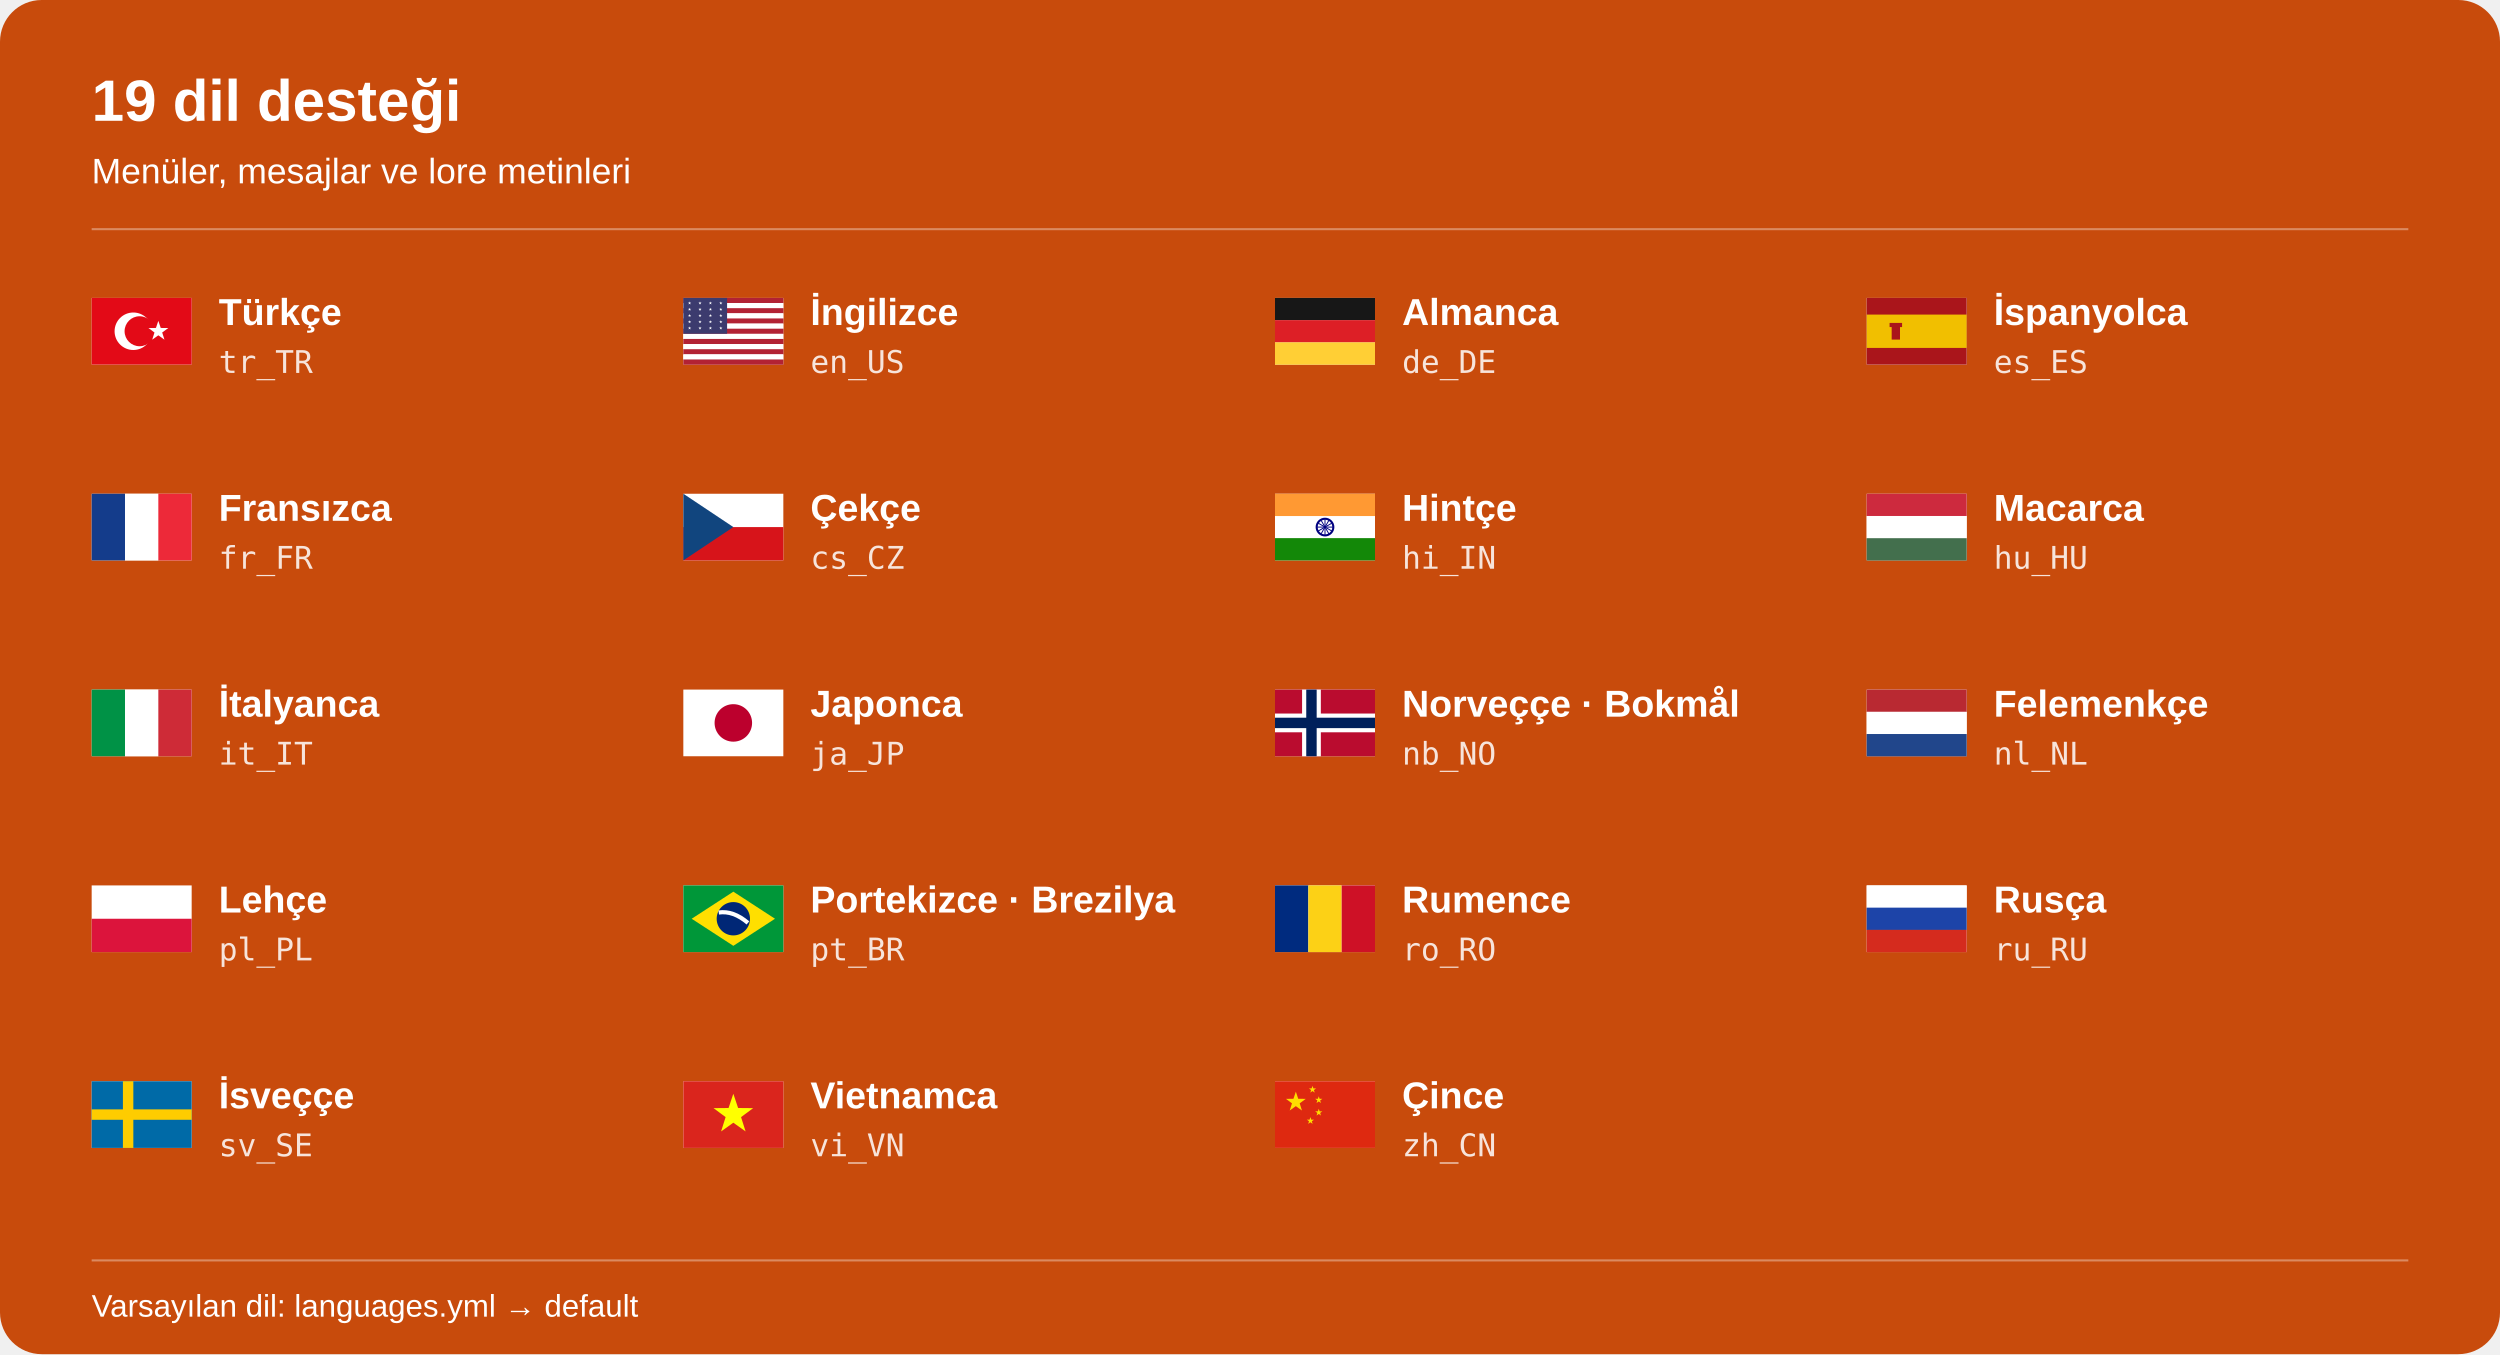
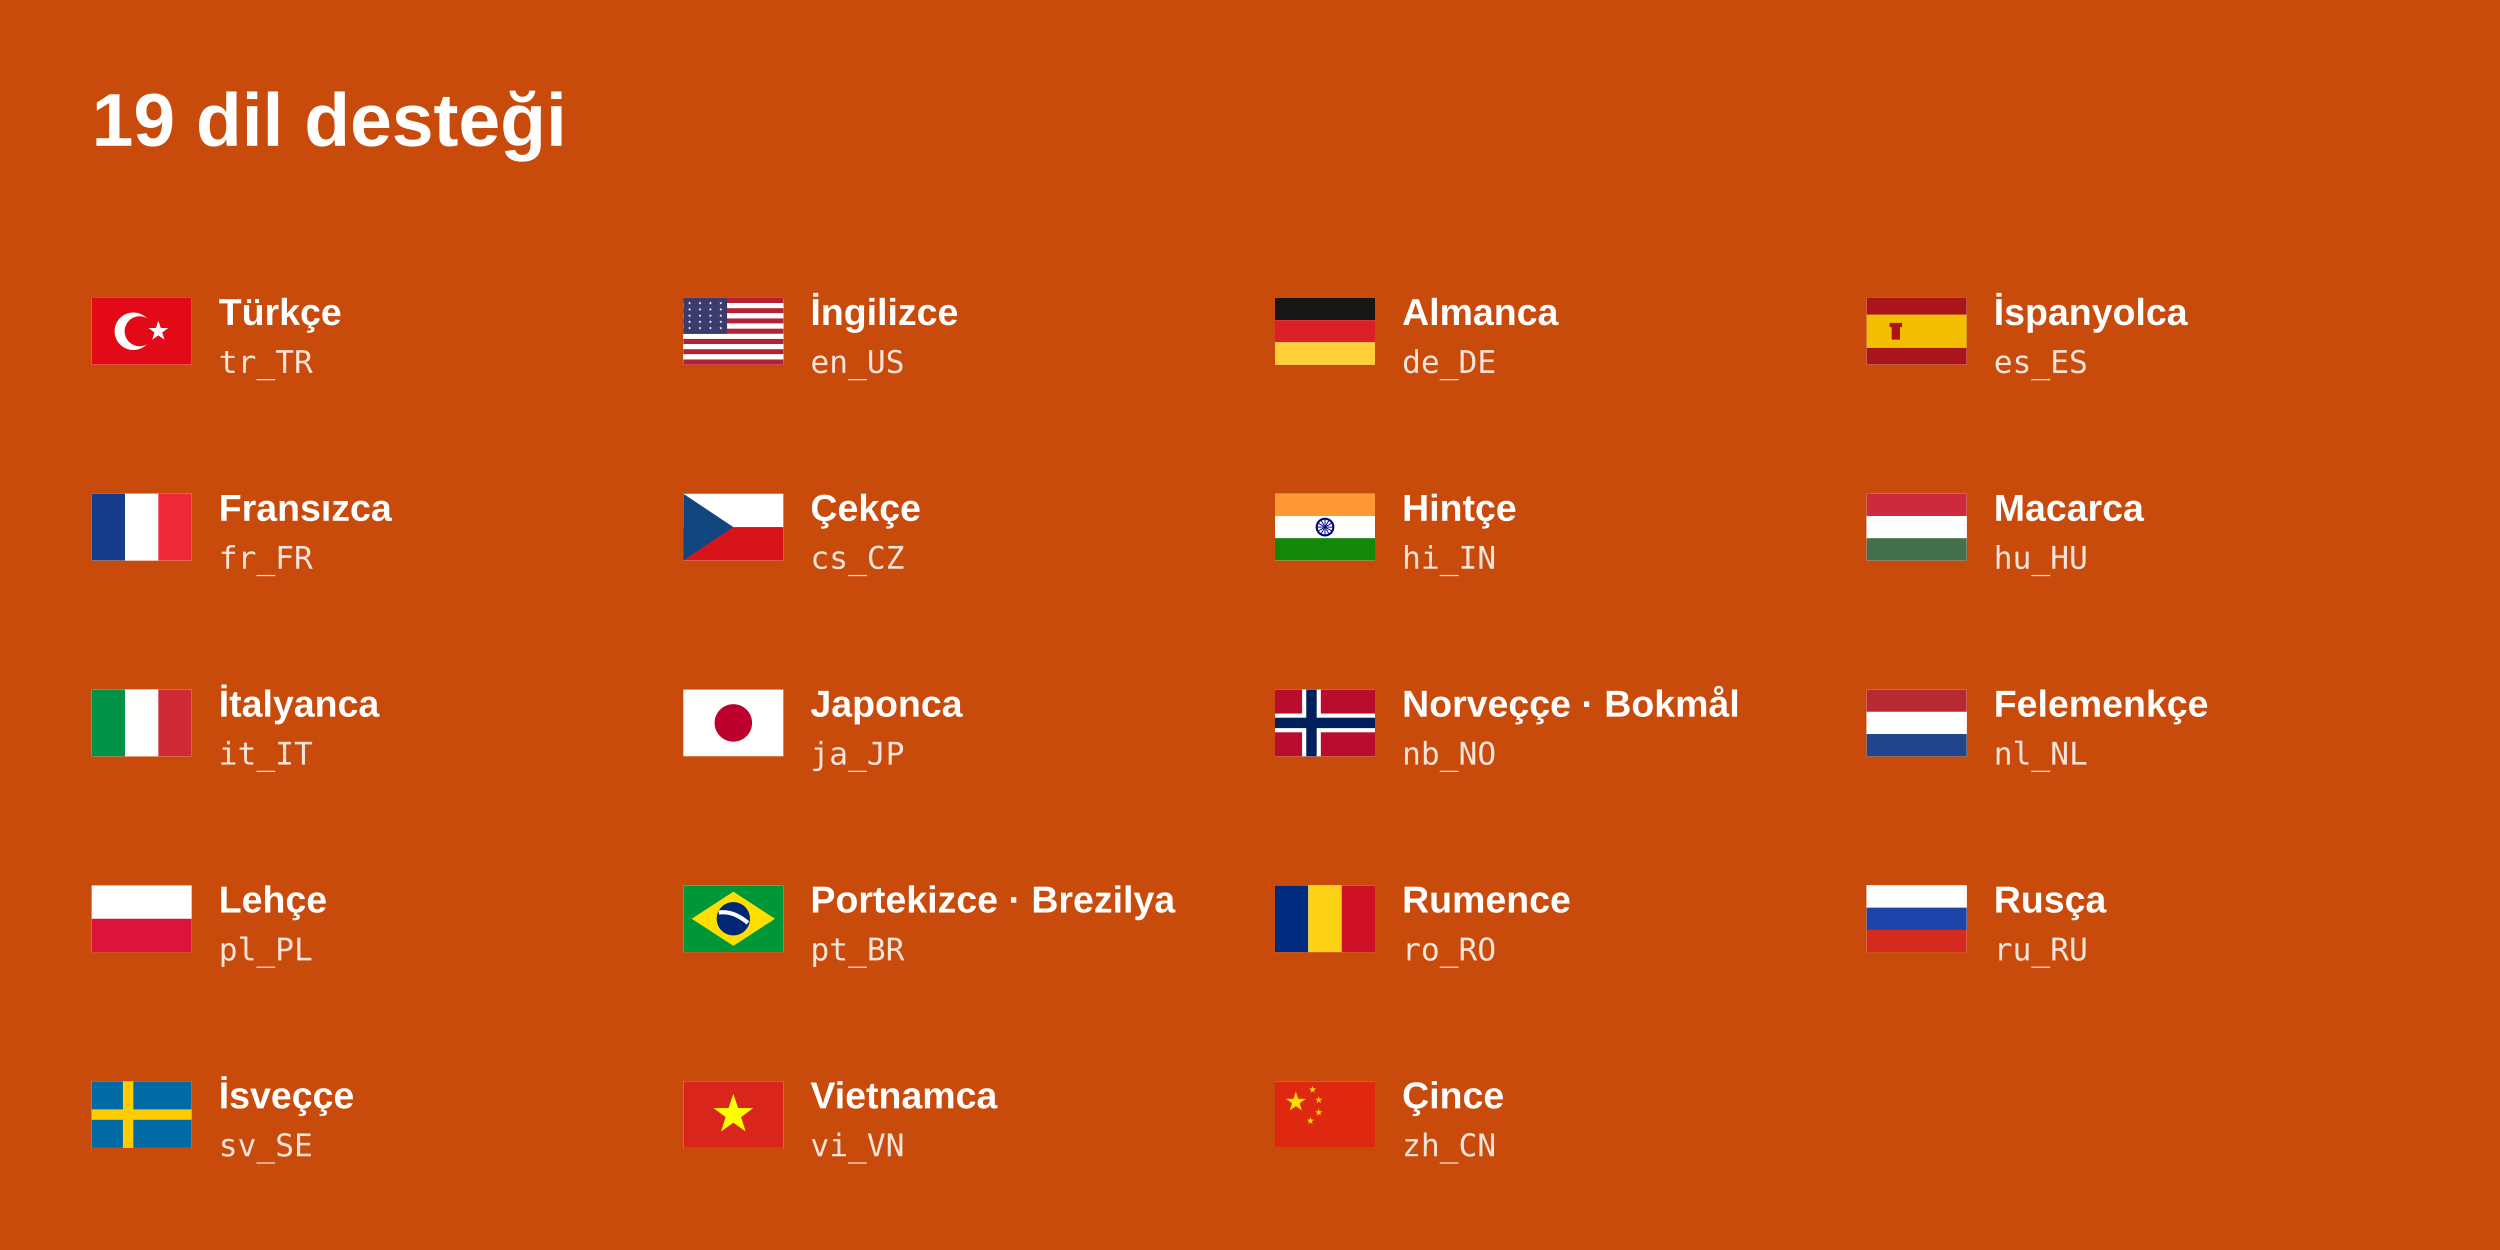
- <svg xmlns="http://www.w3.org/2000/svg" width="1200" height="650" viewBox="0 0 1200 650" role="img" aria-labelledby="title description">
-   <rect width="1200" height="650" rx="20" fill="#C84B0C" />
+ <svg xmlns="http://www.w3.org/2000/svg" width="1200" height="600" viewBox="0 0 1200 600" role="img" aria-labelledby="title description">
+   <rect width="1200" height="600" fill="#C84B0C" />
  <g font-family="Segoe UI,Arial,sans-serif" fill="#ffffff">
-     <text x="44" y="58" font-size="28" font-weight="700">19 dil desteği</text>
-     <text x="44" y="88" font-size="17">Menüler, mesajlar ve lore metinleri</text>
-     <path d="M44 110H1156" stroke="#ffffff" stroke-opacity=".35" />
+     <text x="44" y="70" font-size="36" font-weight="700">19 dil desteği</text>
    <g transform="translate(44 143)">
      <rect x="0" y="0" width="48" height="32" fill="#ffffff" />
      <rect x="0" y="0" width="48" height="32" fill="#e30a17" />
      <circle cx="20" cy="16" r="9" fill="#ffffff" />
      <circle cx="23" cy="16" r="7.2" fill="#e30a17" />
      <polygon points="32.00,11.00 33.15,14.42 36.76,14.45 33.85,16.60 34.94,20.05 32.00,17.95 29.06,20.05 30.15,16.60 27.24,14.45 30.85,14.42" fill="#ffffff" />
    </g>
    <text x="105" y="156" font-size="18" font-weight="600">Türkçe</text>
    <text x="105" y="179" font-size="15" font-family="Consolas,monospace" fill-opacity=".85">tr_TR</text>
    <g transform="translate(328 143)">
      <rect x="0" y="0" width="48" height="32" fill="#ffffff" />
      <rect x="0" y="0.0" width="48" height="2.51" fill="#b22234" />
      <rect x="0" y="2.46" width="48" height="2.51" fill="#ffffff" />
      <rect x="0" y="4.92" width="48" height="2.51" fill="#b22234" />
      <rect x="0" y="7.38" width="48" height="2.51" fill="#ffffff" />
      <rect x="0" y="9.85" width="48" height="2.51" fill="#b22234" />
      <rect x="0" y="12.31" width="48" height="2.51" fill="#ffffff" />
      <rect x="0" y="14.77" width="48" height="2.51" fill="#b22234" />
      <rect x="0" y="17.23" width="48" height="2.51" fill="#ffffff" />
      <rect x="0" y="19.69" width="48" height="2.51" fill="#b22234" />
      <rect x="0" y="22.15" width="48" height="2.51" fill="#ffffff" />
      <rect x="0" y="24.62" width="48" height="2.51" fill="#b22234" />
      <rect x="0" y="27.08" width="48" height="2.51" fill="#ffffff" />
      <rect x="0" y="29.54" width="48" height="2.51" fill="#b22234" />
      <rect x="0" y="0" width="21" height="17.2" fill="#3c3b6e" />
      <polygon points="3.00,1.70 3.18,2.25 3.76,2.25 3.30,2.60 3.47,3.15 3.00,2.81 2.53,3.15 2.70,2.60 2.24,2.25 2.82,2.25" fill="#ffffff" />
      <polygon points="8.00,1.70 8.18,2.25 8.76,2.25 8.30,2.60 8.47,3.15 8.00,2.81 7.53,3.15 7.70,2.60 7.24,2.25 7.82,2.25" fill="#ffffff" />
      <polygon points="13.00,1.70 13.18,2.25 13.76,2.25 13.30,2.60 13.47,3.15 13.00,2.81 12.53,3.15 12.70,2.60 12.24,2.25 12.82,2.25" fill="#ffffff" />
      <polygon points="18.00,1.70 18.18,2.25 18.76,2.25 18.30,2.60 18.47,3.15 18.00,2.81 17.53,3.15 17.70,2.60 17.24,2.25 17.82,2.25" fill="#ffffff" />
      <polygon points="3.00,4.70 3.18,5.25 3.76,5.25 3.30,5.60 3.47,6.15 3.00,5.81 2.53,6.15 2.70,5.60 2.24,5.25 2.82,5.25" fill="#ffffff" />
      <polygon points="8.00,4.70 8.18,5.25 8.76,5.25 8.30,5.60 8.47,6.15 8.00,5.81 7.53,6.15 7.70,5.60 7.24,5.25 7.82,5.25" fill="#ffffff" />
      <polygon points="13.00,4.70 13.18,5.25 13.76,5.25 13.30,5.60 13.47,6.15 13.00,5.81 12.53,6.15 12.70,5.60 12.24,5.25 12.82,5.25" fill="#ffffff" />
      <polygon points="18.00,4.70 18.18,5.25 18.76,5.25 18.30,5.60 18.47,6.15 18.00,5.81 17.53,6.15 17.70,5.60 17.24,5.25 17.82,5.25" fill="#ffffff" />
      <polygon points="3.00,7.70 3.18,8.25 3.76,8.25 3.30,8.60 3.47,9.15 3.00,8.81 2.53,9.15 2.70,8.60 2.24,8.25 2.82,8.25" fill="#ffffff" />
      <polygon points="8.00,7.70 8.18,8.25 8.76,8.25 8.30,8.60 8.47,9.15 8.00,8.81 7.53,9.15 7.70,8.60 7.24,8.25 7.82,8.25" fill="#ffffff" />
      <polygon points="13.00,7.70 13.18,8.25 13.76,8.25 13.30,8.60 13.47,9.15 13.00,8.81 12.53,9.15 12.70,8.60 12.24,8.25 12.82,8.25" fill="#ffffff" />
      <polygon points="18.00,7.70 18.18,8.25 18.76,8.25 18.30,8.60 18.47,9.15 18.00,8.81 17.53,9.15 17.70,8.60 17.24,8.25 17.82,8.25" fill="#ffffff" />
      <polygon points="3.00,10.70 3.18,11.25 3.76,11.25 3.30,11.60 3.47,12.15 3.00,11.81 2.53,12.15 2.70,11.60 2.24,11.25 2.82,11.25" fill="#ffffff" />
      <polygon points="8.00,10.70 8.18,11.25 8.76,11.25 8.30,11.60 8.47,12.15 8.00,11.81 7.53,12.15 7.70,11.60 7.24,11.25 7.82,11.25" fill="#ffffff" />
      <polygon points="13.00,10.70 13.18,11.25 13.76,11.25 13.30,11.60 13.47,12.15 13.00,11.81 12.53,12.15 12.70,11.60 12.24,11.25 12.82,11.25" fill="#ffffff" />
      <polygon points="18.00,10.70 18.18,11.25 18.76,11.25 18.30,11.60 18.47,12.15 18.00,11.81 17.53,12.15 17.70,11.60 17.24,11.25 17.82,11.25" fill="#ffffff" />
      <polygon points="3.00,13.70 3.18,14.25 3.76,14.25 3.30,14.60 3.47,15.15 3.00,14.81 2.53,15.15 2.70,14.60 2.24,14.25 2.82,14.25" fill="#ffffff" />
      <polygon points="8.00,13.70 8.18,14.25 8.76,14.25 8.30,14.60 8.47,15.15 8.00,14.81 7.53,15.15 7.70,14.60 7.24,14.25 7.82,14.25" fill="#ffffff" />
      <polygon points="13.00,13.70 13.18,14.25 13.76,14.25 13.30,14.60 13.47,15.15 13.00,14.81 12.53,15.15 12.70,14.60 12.24,14.25 12.82,14.25" fill="#ffffff" />
      <polygon points="18.00,13.70 18.18,14.25 18.76,14.25 18.30,14.60 18.47,15.15 18.00,14.81 17.53,15.15 17.70,14.60 17.24,14.25 17.82,14.25" fill="#ffffff" />
    </g>
    <text x="389" y="156" font-size="18" font-weight="600">İngilizce</text>
    <text x="389" y="179" font-size="15" font-family="Consolas,monospace" fill-opacity=".85">en_US</text>
    <g transform="translate(612 143)">
      <rect x="0" y="0" width="48" height="32" fill="#ffffff" />
      <rect x="0" y="0.0" width="48" height="10.72" fill="#171717" />
      <rect x="0" y="10.67" width="48" height="10.72" fill="#dd1f26" />
      <rect x="0" y="21.33" width="48" height="10.72" fill="#ffcf35" />
    </g>
    <text x="673" y="156" font-size="18" font-weight="600">Almanca</text>
    <text x="673" y="179" font-size="15" font-family="Consolas,monospace" fill-opacity=".85">de_DE</text>
    <g transform="translate(896 143)">
      <rect x="0" y="0" width="48" height="32" fill="#ffffff" />
      <rect x="0" y="0" width="48" height="32" fill="#aa151b" />
      <rect x="0" y="8" width="48" height="16" fill="#f1bf00" />
      <rect x="12" y="13" width="4" height="7" fill="#aa151b" />
      <rect x="11" y="12" width="6" height="2" fill="#aa151b" />
    </g>
    <text x="957" y="156" font-size="18" font-weight="600">İspanyolca</text>
    <text x="957" y="179" font-size="15" font-family="Consolas,monospace" fill-opacity=".85">es_ES</text>
    <g transform="translate(44 237)">
      <rect x="0" y="0" width="48" height="32" fill="#ffffff" />
      <rect x="0" y="0" width="16" height="32" fill="#143c8b" />
      <rect x="16" y="0" width="16" height="32" fill="#ffffff" />
      <rect x="32" y="0" width="16" height="32" fill="#ed2939" />
    </g>
    <text x="105" y="250" font-size="18" font-weight="600">Fransızca</text>
    <text x="105" y="273" font-size="15" font-family="Consolas,monospace" fill-opacity=".85">fr_FR</text>
    <g transform="translate(328 237)">
      <rect x="0" y="0" width="48" height="32" fill="#ffffff" />
      <rect x="0" y="16" width="48" height="16" fill="#d7141a" />
      <polygon points="0,0 24,16 0,32" fill="#11457e" />
    </g>
    <text x="389" y="250" font-size="18" font-weight="600">Çekçe</text>
    <text x="389" y="273" font-size="15" font-family="Consolas,monospace" fill-opacity=".85">cs_CZ</text>
    <g transform="translate(612 237)">
      <rect x="0" y="0" width="48" height="32" fill="#ffffff" />
      <rect x="0" y="0" width="48" height="10.7" fill="#ff9933" />
      <rect x="0" y="21.3" width="48" height="10.7" fill="#138808" />
      <circle cx="24" cy="16" r="4" stroke="#000080" fill="none" stroke-width="1" />
      <path d="M24 16L27.80 16.00" stroke="#000080" stroke-width=".45" />
      <path d="M24 16L27.29 17.90" stroke="#000080" stroke-width=".45" />
      <path d="M24 16L25.90 19.29" stroke="#000080" stroke-width=".45" />
      <path d="M24 16L24.00 19.80" stroke="#000080" stroke-width=".45" />
      <path d="M24 16L22.10 19.29" stroke="#000080" stroke-width=".45" />
      <path d="M24 16L20.71 17.90" stroke="#000080" stroke-width=".45" />
      <path d="M24 16L20.20 16.00" stroke="#000080" stroke-width=".45" />
      <path d="M24 16L20.71 14.10" stroke="#000080" stroke-width=".45" />
      <path d="M24 16L22.10 12.71" stroke="#000080" stroke-width=".45" />
      <path d="M24 16L24.00 12.20" stroke="#000080" stroke-width=".45" />
      <path d="M24 16L25.90 12.71" stroke="#000080" stroke-width=".45" />
      <path d="M24 16L27.29 14.10" stroke="#000080" stroke-width=".45" />
    </g>
    <text x="673" y="250" font-size="18" font-weight="600">Hintçe</text>
    <text x="673" y="273" font-size="15" font-family="Consolas,monospace" fill-opacity=".85">hi_IN</text>
    <g transform="translate(896 237)">
      <rect x="0" y="0" width="48" height="32" fill="#ffffff" />
      <rect x="0" y="0.0" width="48" height="10.72" fill="#cd2a3e" />
      <rect x="0" y="10.67" width="48" height="10.72" fill="#ffffff" />
      <rect x="0" y="21.33" width="48" height="10.72" fill="#436f4d" />
    </g>
    <text x="957" y="250" font-size="18" font-weight="600">Macarca</text>
    <text x="957" y="273" font-size="15" font-family="Consolas,monospace" fill-opacity=".85">hu_HU</text>
    <g transform="translate(44 331)">
      <rect x="0" y="0" width="48" height="32" fill="#ffffff" />
      <rect x="0" y="0" width="16" height="32" fill="#009246" />
      <rect x="16" y="0" width="16" height="32" fill="#ffffff" />
      <rect x="32" y="0" width="16" height="32" fill="#ce2b37" />
    </g>
    <text x="105" y="344" font-size="18" font-weight="600">İtalyanca</text>
    <text x="105" y="367" font-size="15" font-family="Consolas,monospace" fill-opacity=".85">it_IT</text>
    <g transform="translate(328 331)">
      <rect x="0" y="0" width="48" height="32" fill="#ffffff" />
      <circle cx="24" cy="16" r="9" fill="#bc002d" />
    </g>
    <text x="389" y="344" font-size="18" font-weight="600">Japonca</text>
    <text x="389" y="367" font-size="15" font-family="Consolas,monospace" fill-opacity=".85">ja_JP</text>
    <g transform="translate(612 331)">
      <rect x="0" y="0" width="48" height="32" fill="#ffffff" />
      <rect x="0" y="0" width="48" height="32" fill="#ba0c2f" />
      <rect x="13" y="0" width="9" height="32" fill="#ffffff" />
      <rect x="0" y="11.5" width="48" height="9" fill="#ffffff" />
      <rect x="15" y="0" width="5" height="32" fill="#00205b" />
      <rect x="0" y="13.5" width="48" height="5" fill="#00205b" />
    </g>
    <text x="673" y="344" font-size="18" font-weight="600">Norveççe · Bokmål</text>
    <text x="673" y="367" font-size="15" font-family="Consolas,monospace" fill-opacity=".85">nb_NO</text>
    <g transform="translate(896 331)">
      <rect x="0" y="0" width="48" height="32" fill="#ffffff" />
      <rect x="0" y="0.0" width="48" height="10.72" fill="#b92932" />
      <rect x="0" y="10.67" width="48" height="10.72" fill="#ffffff" />
      <rect x="0" y="21.33" width="48" height="10.72" fill="#21468b" />
    </g>
    <text x="957" y="344" font-size="18" font-weight="600">Felemenkçe</text>
    <text x="957" y="367" font-size="15" font-family="Consolas,monospace" fill-opacity=".85">nl_NL</text>
    <g transform="translate(44 425)">
      <rect x="0" y="0" width="48" height="32" fill="#ffffff" />
      <rect x="0" y="16" width="48" height="16" fill="#dc143c" />
    </g>
    <text x="105" y="438" font-size="18" font-weight="600">Lehçe</text>
    <text x="105" y="461" font-size="15" font-family="Consolas,monospace" fill-opacity=".85">pl_PL</text>
    <g transform="translate(328 425)">
      <rect x="0" y="0" width="48" height="32" fill="#ffffff" />
      <rect x="0" y="0" width="48" height="32" fill="#009739" />
      <polygon points="24,3 44,16 24,29 4,16" fill="#ffdf00" />
      <circle cx="24" cy="16" r="8" fill="#002776" />
      <path d="M17 13Q24 12 31 18" stroke="#ffffff" stroke-width="2" fill="none" />
    </g>
    <text x="389" y="438" font-size="18" font-weight="600">Portekizce · Brezilya</text>
    <text x="389" y="461" font-size="15" font-family="Consolas,monospace" fill-opacity=".85">pt_BR</text>
    <g transform="translate(612 425)">
      <rect x="0" y="0" width="48" height="32" fill="#ffffff" />
      <rect x="0" y="0" width="16" height="32" fill="#002b7f" />
      <rect x="16" y="0" width="16" height="32" fill="#fcd116" />
      <rect x="32" y="0" width="16" height="32" fill="#ce1126" />
    </g>
    <text x="673" y="438" font-size="18" font-weight="600">Rumence</text>
    <text x="673" y="461" font-size="15" font-family="Consolas,monospace" fill-opacity=".85">ro_RO</text>
    <g transform="translate(896 425)">
      <rect x="0" y="0" width="48" height="32" fill="#ffffff" />
      <rect x="0" y="0.0" width="48" height="10.72" fill="#ffffff" />
      <rect x="0" y="10.67" width="48" height="10.72" fill="#1d44a8" />
      <rect x="0" y="21.33" width="48" height="10.72" fill="#d52b1e" />
    </g>
    <text x="957" y="438" font-size="18" font-weight="600">Rusça</text>
    <text x="957" y="461" font-size="15" font-family="Consolas,monospace" fill-opacity=".85">ru_RU</text>
    <g transform="translate(44 519)">
      <rect x="0" y="0" width="48" height="32" fill="#ffffff" />
      <rect x="0" y="0" width="48" height="32" fill="#006aa7" />
      <rect x="15" y="0" width="5" height="32" fill="#fecc00" />
      <rect x="0" y="13.5" width="48" height="5" fill="#fecc00" />
    </g>
    <text x="105" y="532" font-size="18" font-weight="600">İsveççe</text>
    <text x="105" y="555" font-size="15" font-family="Consolas,monospace" fill-opacity=".85">sv_SE</text>
    <g transform="translate(328 519)">
      <rect x="0" y="0" width="48" height="32" fill="#ffffff" />
      <rect x="0" y="0" width="48" height="32" fill="#da251d" />
      <polygon points="24.00,6.00 26.29,12.84 33.51,12.91 27.71,17.21 29.88,24.09 24.00,19.90 18.12,24.09 20.29,17.21 14.49,12.91 21.71,12.84" fill="#ffff00" />
    </g>
    <text x="389" y="532" font-size="18" font-weight="600">Vietnamca</text>
    <text x="389" y="555" font-size="15" font-family="Consolas,monospace" fill-opacity=".85">vi_VN</text>
    <g transform="translate(612 519)">
      <rect x="0" y="0" width="48" height="32" fill="#ffffff" />
      <rect x="0" y="0" width="48" height="32" fill="#de2910" />
      <polygon points="10.00,5.00 11.15,8.42 14.76,8.45 11.85,10.60 12.94,14.05 10.00,11.95 7.06,14.05 8.15,10.60 5.24,8.45 8.85,8.42" fill="#ffde00" />
      <polygon points="18.00,2.20 18.41,3.43 19.71,3.44 18.67,4.22 19.06,5.46 18.00,4.70 16.94,5.46 17.33,4.22 16.29,3.44 17.59,3.43" fill="#ffde00" />
      <polygon points="21.00,7.20 21.41,8.43 22.71,8.44 21.67,9.22 22.06,10.46 21.00,9.70 19.94,10.46 20.33,9.22 19.29,8.44 20.59,8.43" fill="#ffde00" />
      <polygon points="21.00,13.20 21.41,14.43 22.71,14.44 21.67,15.22 22.06,16.46 21.00,15.70 19.94,16.46 20.33,15.22 19.29,14.44 20.59,14.43" fill="#ffde00" />
      <polygon points="17.00,17.20 17.41,18.43 18.71,18.44 17.67,19.22 18.06,20.46 17.00,19.70 15.94,20.46 16.33,19.22 15.29,18.44 16.59,18.43" fill="#ffde00" />
    </g>
    <text x="673" y="532" font-size="18" font-weight="600">Çince</text>
    <text x="673" y="555" font-size="15" font-family="Consolas,monospace" fill-opacity=".85">zh_CN</text>
-     <path d="M44 605H1156" stroke="#ffffff" stroke-opacity=".35" />
-     <text x="44" y="632" font-size="15">Varsayılan dil: languages.yml → default</text>
  </g>
</svg>
